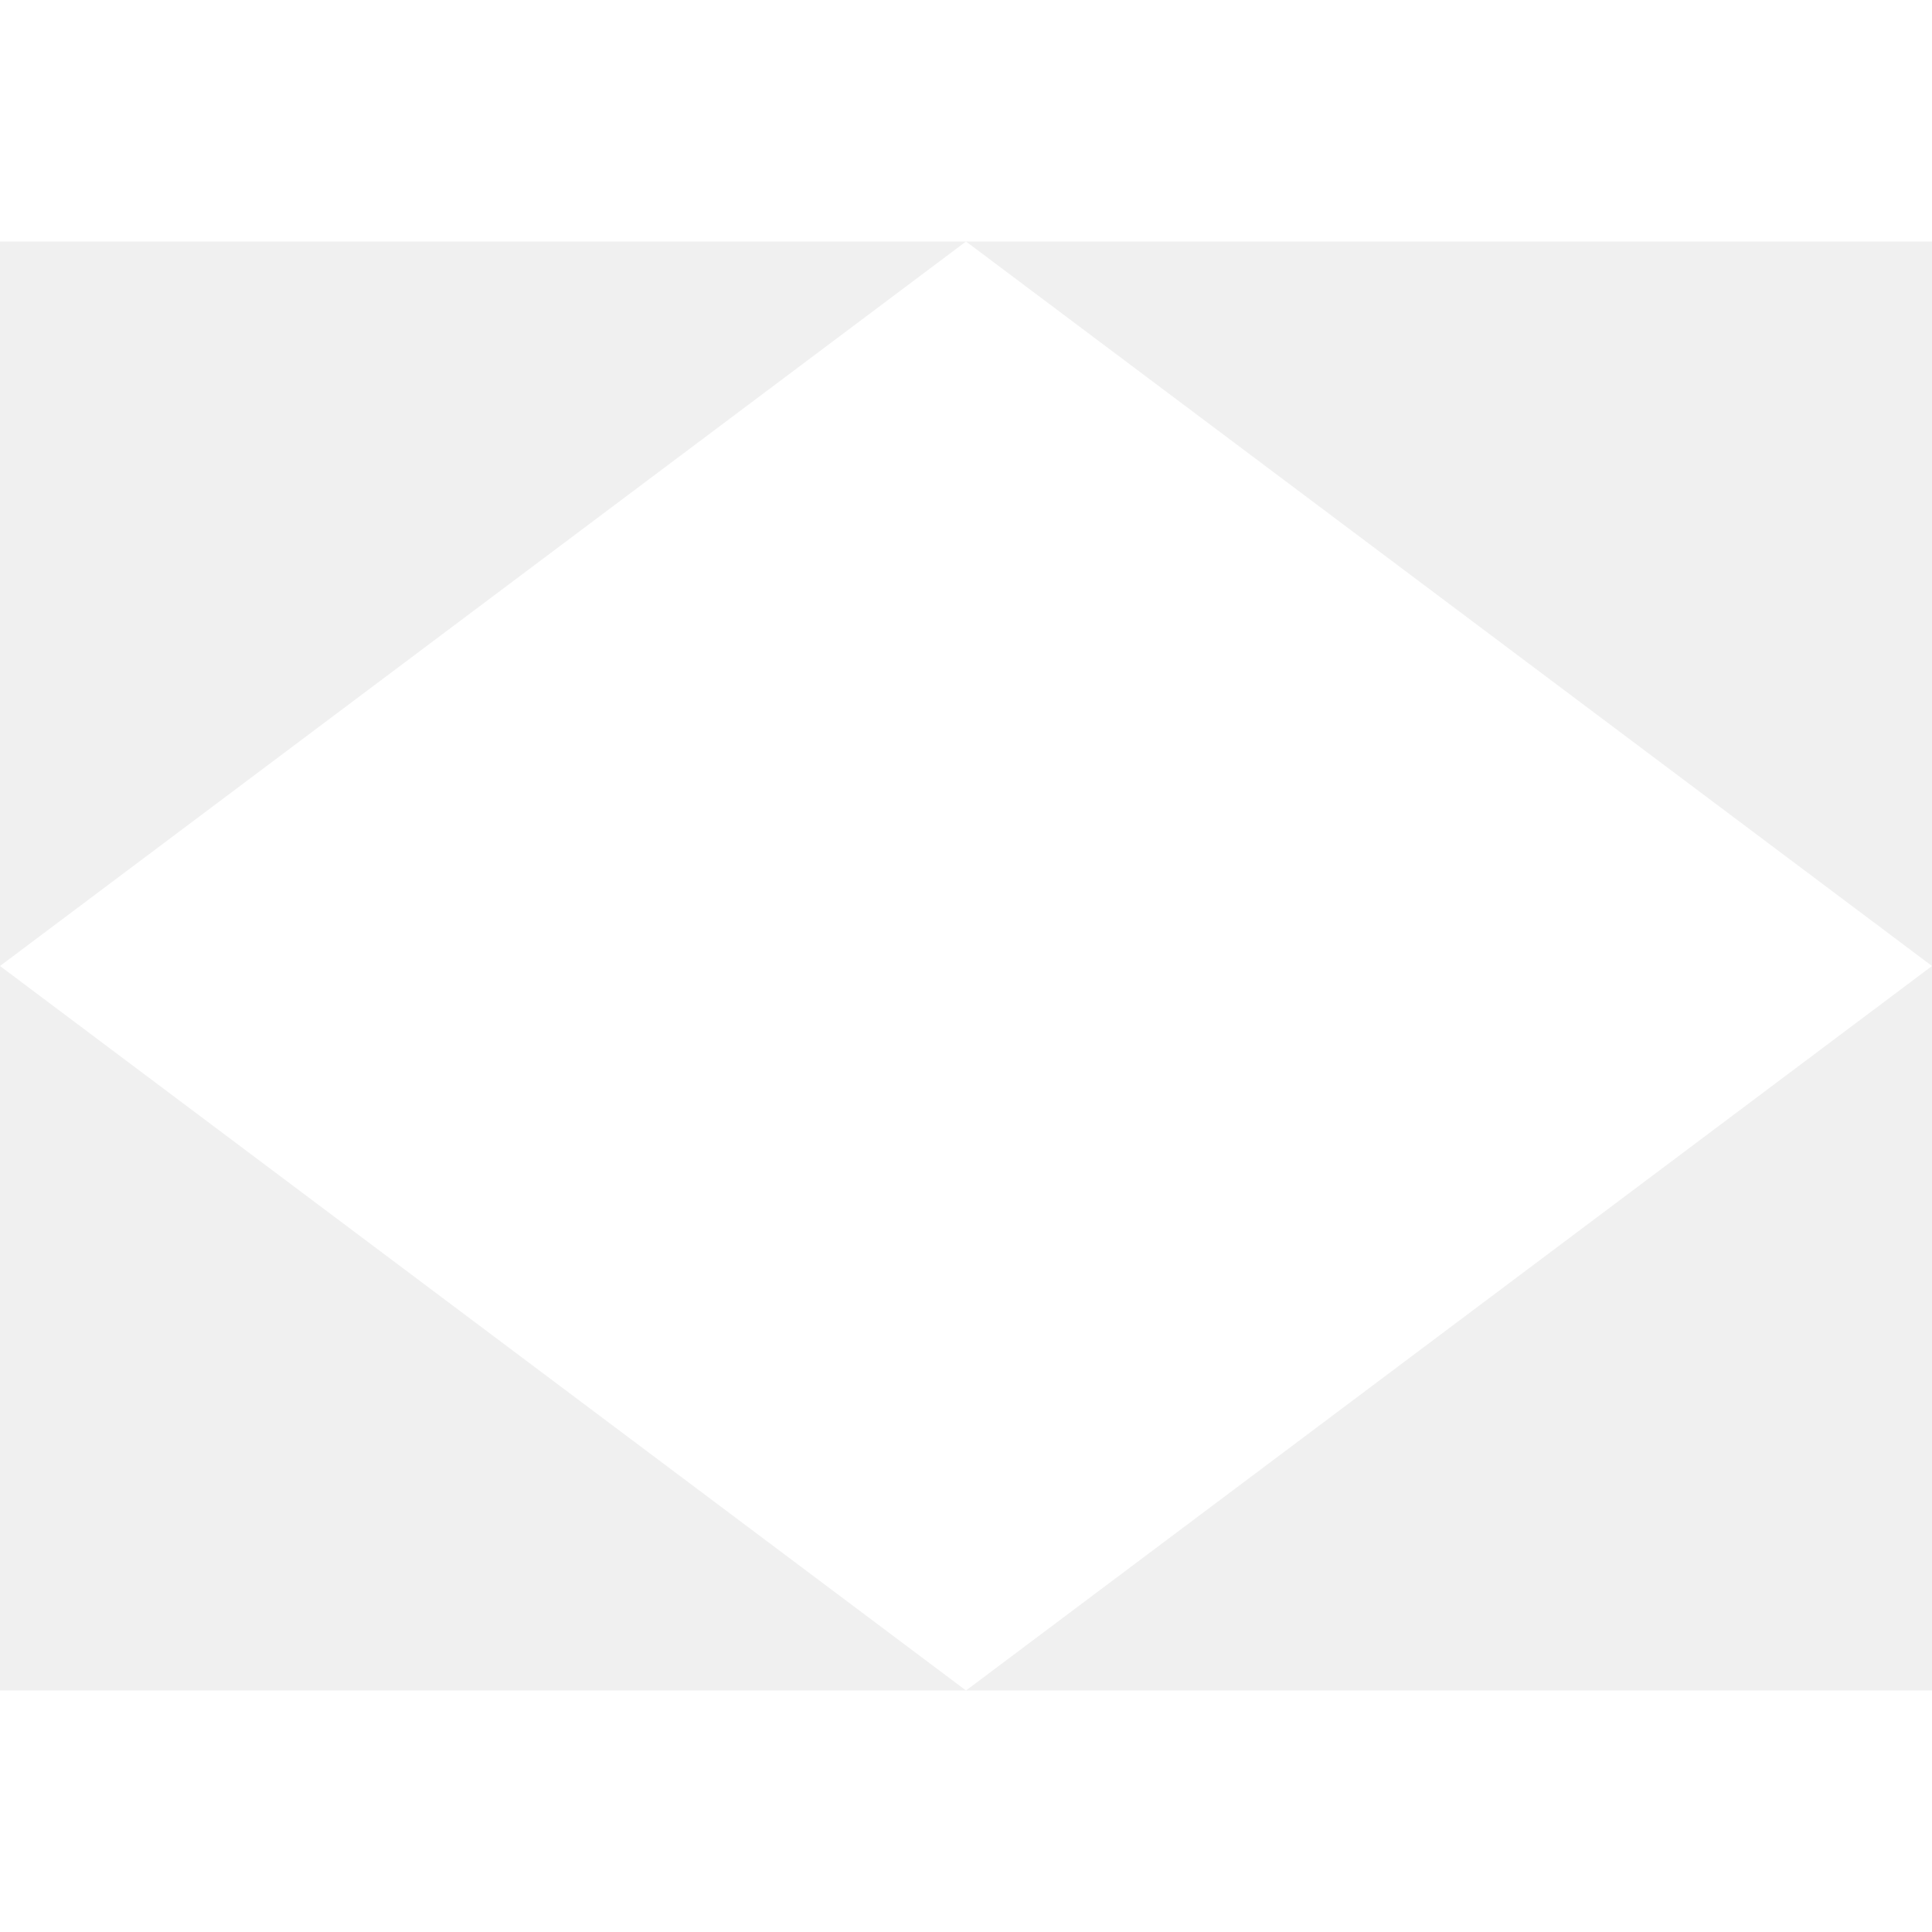
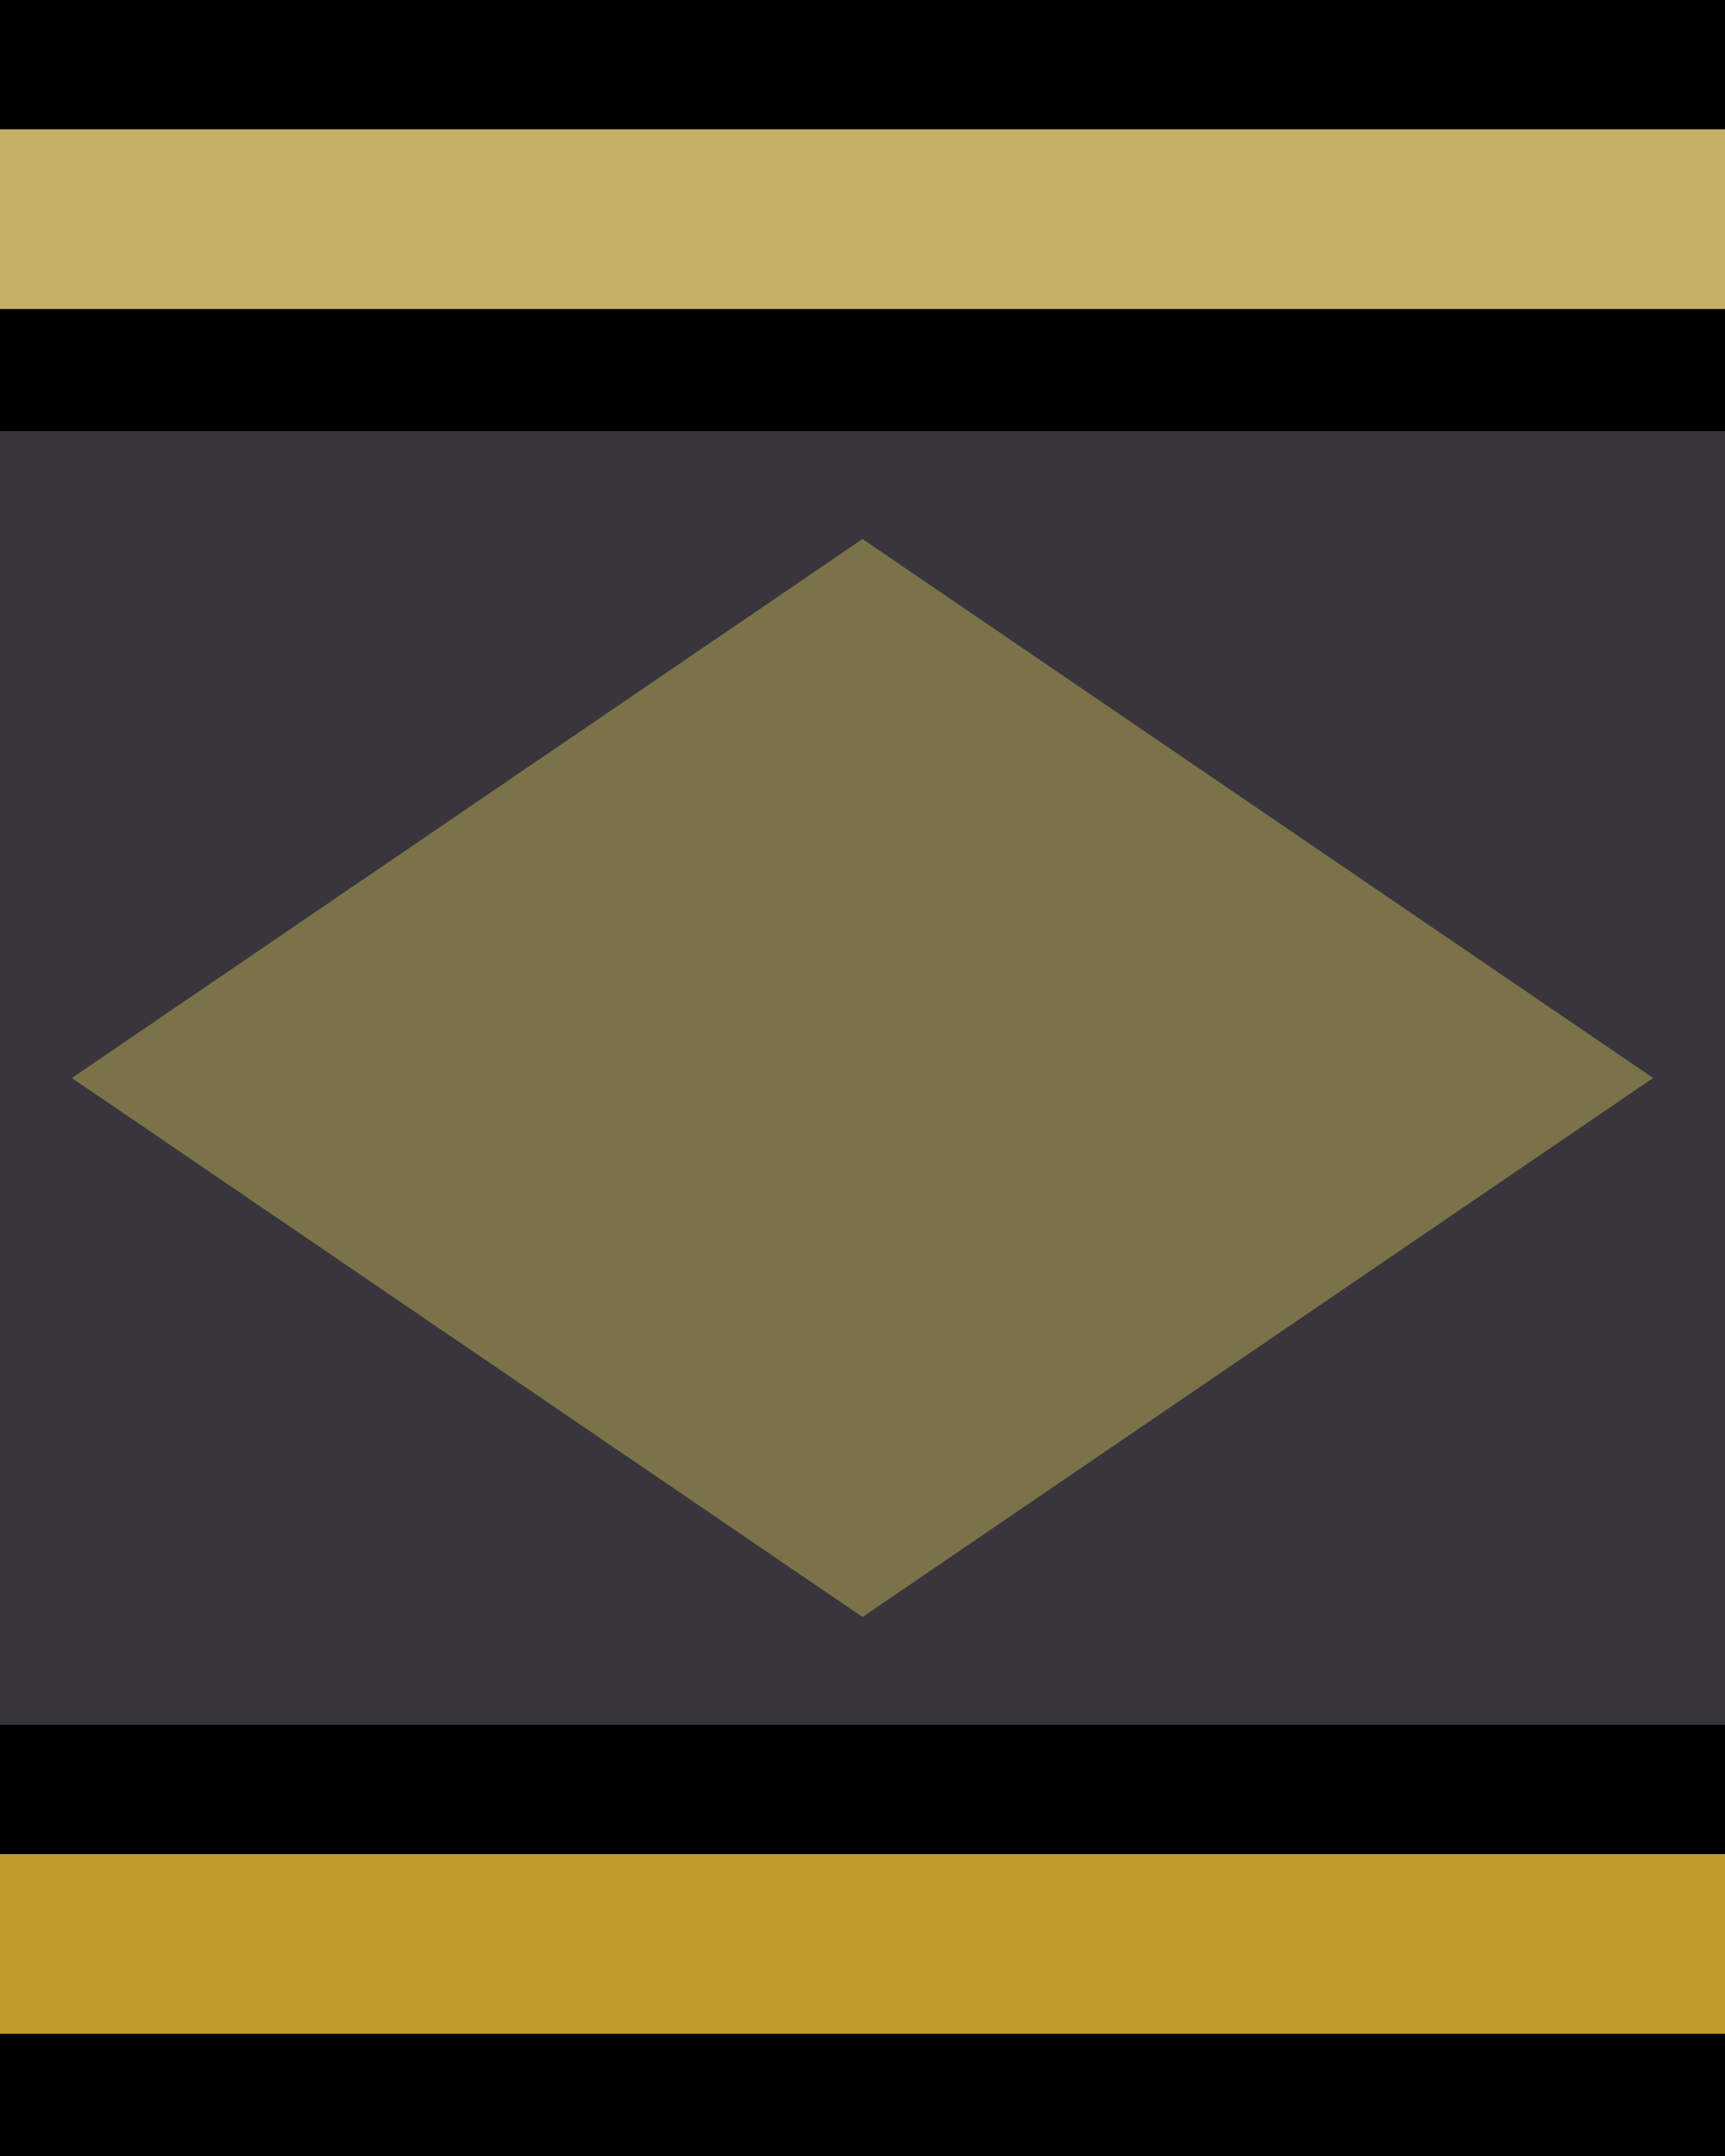
- <svg xmlns="http://www.w3.org/2000/svg" id="Layer_1" data-name="Layer 1" viewBox="0 0 24 24">
-   <polygon fill="white" points="12 3 24 12 12 21 0 12 12 3" />
-   <rect fill="white" width="24" height="3" />
-   <rect fill="white" y="21" width="24" height="3" />
+ <svg xmlns="http://www.w3.org/2000/svg" version="1.1" id="Layer_1" x="0px" y="0px" viewBox="0 0 24 30" style="enable-background:new 0 0 24 30;" xml:space="preserve">
+   <style type="text/css">
+ 	.st0{fill:#38363C;}
+ 	.st1{fill:#C4B166;}
+ 	.st2{fill:#C09C2F;}
+ 	.st3{opacity:0.75;fill:#92864F;}
+ </style>
+   <rect width="24" height="30" />
+   <rect y="6" class="st0" width="24" height="18" />
+   <rect y="1.8" class="st1" width="24" height="2.5" />
+   <rect y="25.8" class="st2" width="24" height="2.5" />
+   <polygon class="st3" points="12,7.5 23,15 12,22.5 1,15 " />
</svg>
